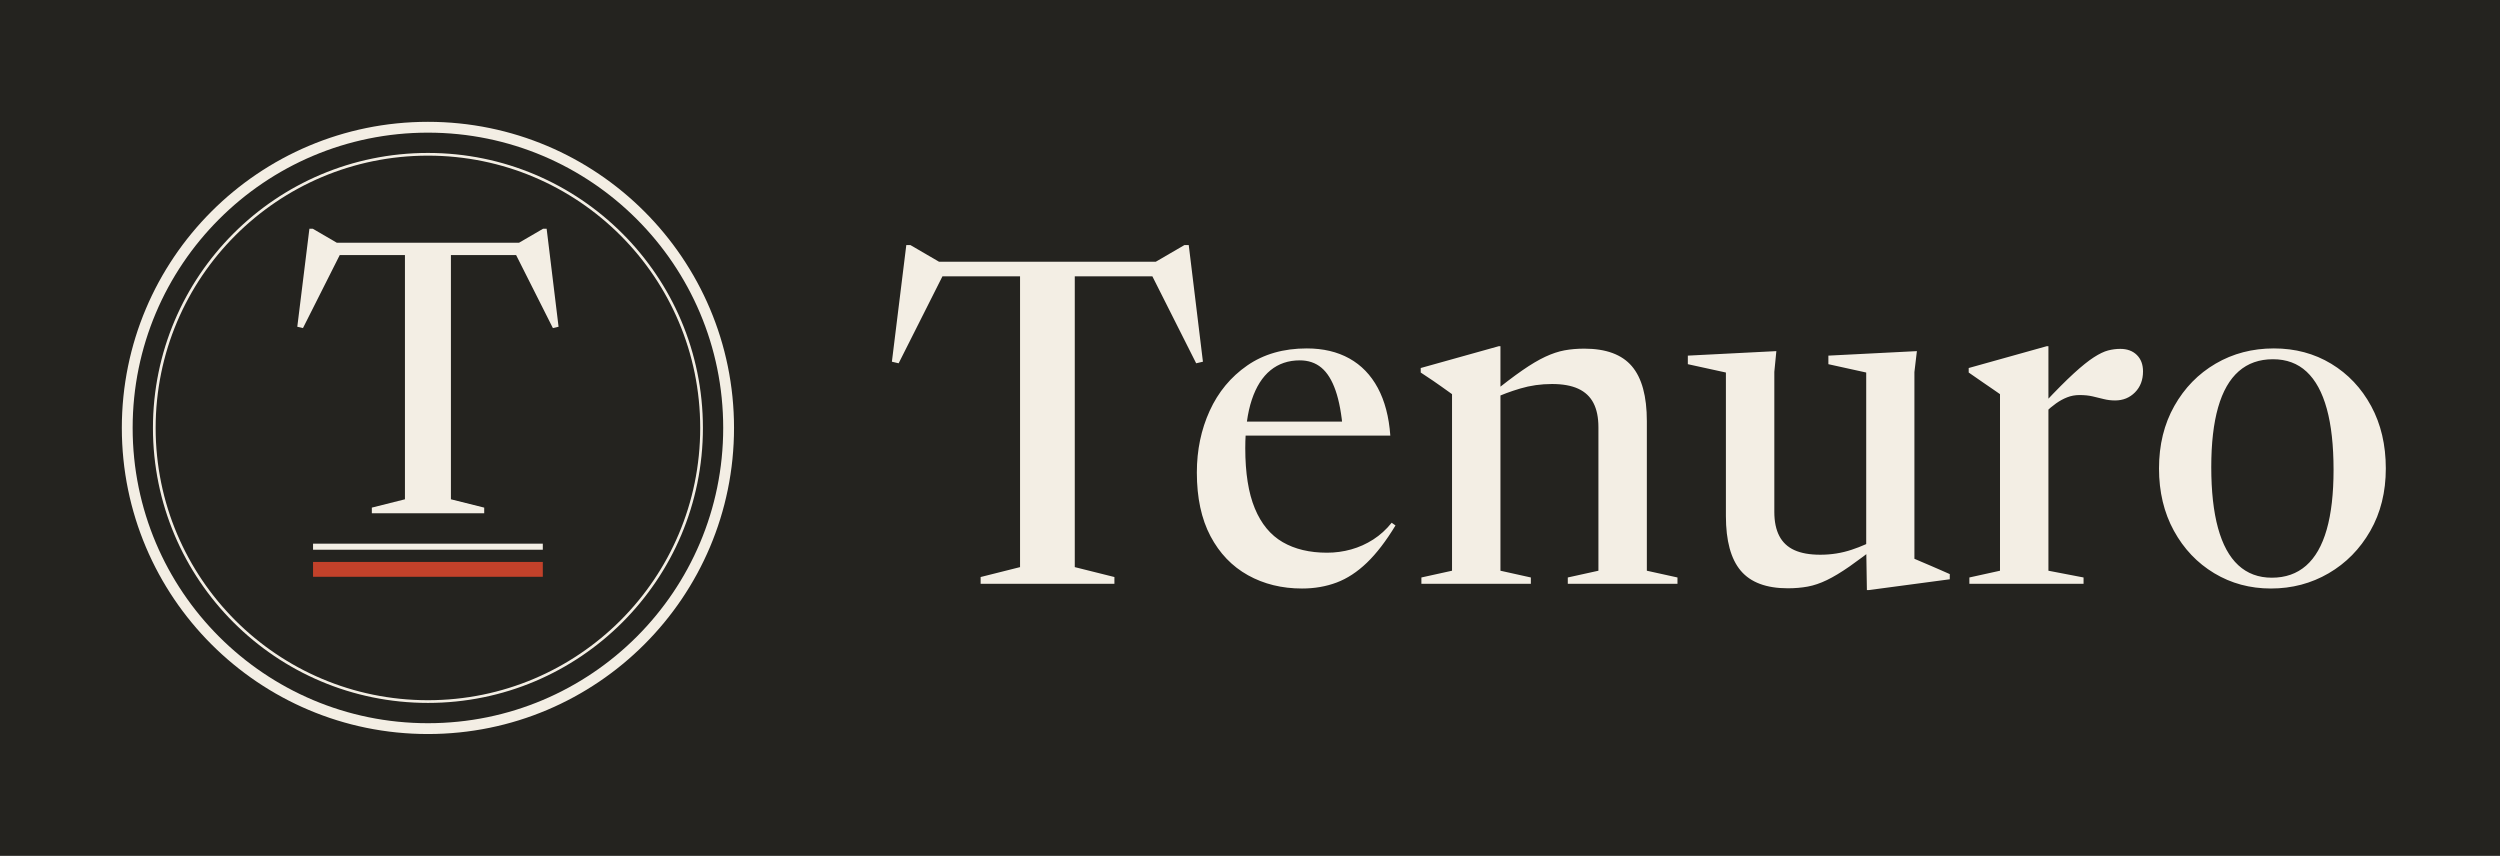
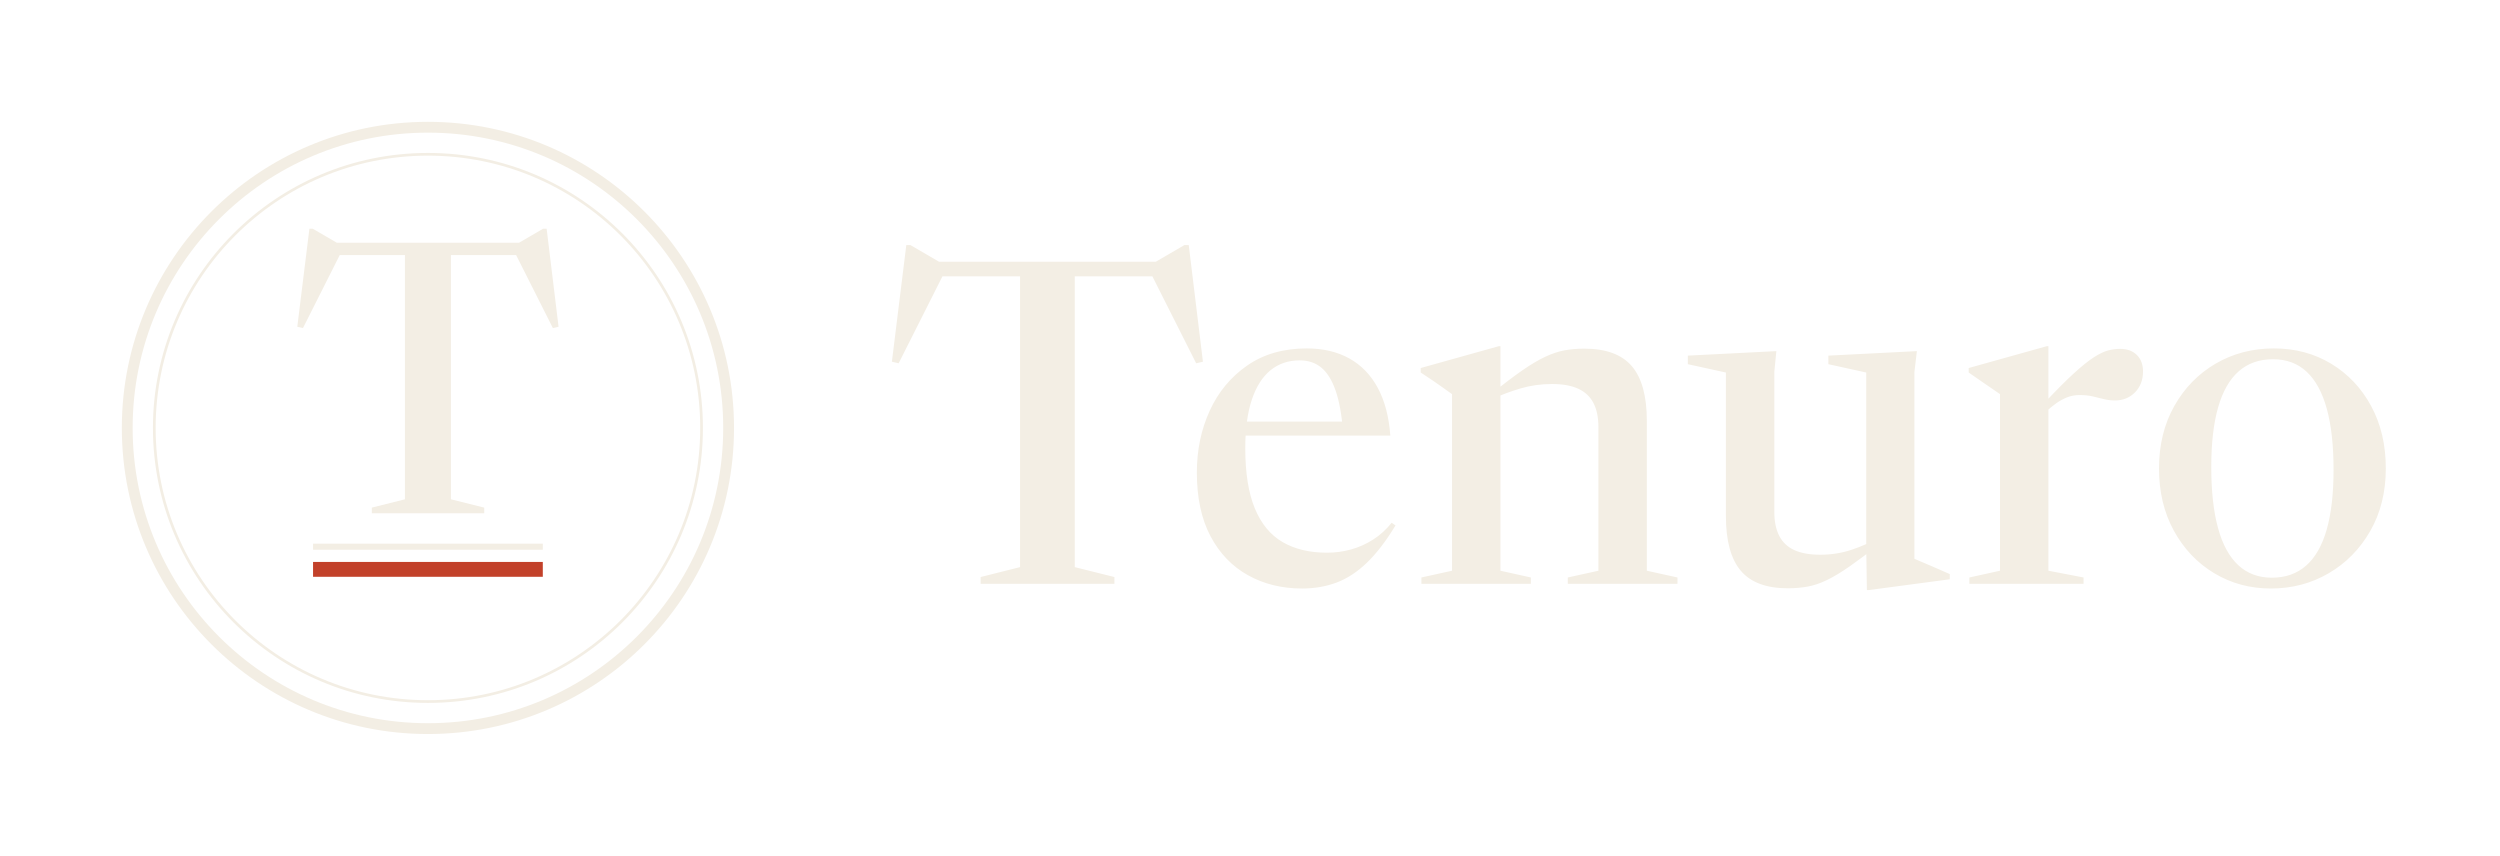
<svg xmlns="http://www.w3.org/2000/svg" viewBox="0 0 1110 380" width="1110" height="380">
-   <rect width="1110" height="380" fill="#24231F" />
  <g transform="translate(40,40.0) scale(0.2929688)">
    <circle cx="512.0" cy="512.0" r="455.7" fill="none" stroke="#F3EEE4" stroke-width="16.4" />
    <circle cx="512.0" cy="512.0" r="414.7" fill="none" stroke="#F3EEE4" stroke-width="4.1" />
    <path transform="translate(302.55,641.37)" d="M174.612 -401.121H244.285V-21.217L294.748 -8.602V0.0H124.436V-8.602L174.612 -21.217ZM373.309 -391.373H45.588L78.848 -397.394L20.07 -280.699L11.469 -282.706L29.819 -431.227H34.98L80.282 -404.849L52.47 -410.01H366.428L338.616 -404.849L383.918 -431.227H389.366L407.429 -282.706L398.828 -280.699L340.05 -397.394Z" fill="#F3EEE4" />
    <rect x="337.9" y="687.4" width="348.2" height="9.2" fill="#F3EEE4" />
    <rect x="337.9" y="715.1" width="348.2" height="22.5" fill="#C2412A" />
  </g>
  <path transform="translate(392.0,259.2)" d="M60.9 -139.9H85.2V-7.4L102.8 -3.0V0.0H43.4V-3.0L60.9 -7.4ZM130.2 -136.5H15.9L27.5 -138.6L7.0 -97.9L4.0 -98.6L10.4 -150.4H12.2L28.0 -141.2L18.3 -143.0H127.8L118.1 -141.2L133.9 -150.4H135.8L142.1 -98.6L139.1 -97.9L118.6 -138.6ZM188.2 -104.5Q199.1 -104.5 207.1 -100.05Q215.1 -95.6 219.75 -86.95Q224.4 -78.3 225.3 -65.8H158.8V-72.0H213.6L204.3 -67.8Q203.4 -78.9 201 -85.8Q198.6 -92.7 194.7 -95.95Q190.8 -99.2 185.1 -99.2Q177.5 -99.2 172.1 -94.8Q166.7 -90.4 163.8 -81.7Q160.9 -73.0 160.9 -60.2Q160.9 -43.7 165.15 -33.45Q169.4 -23.2 177.5 -18.5Q185.6 -13.8 197.2 -13.8Q202.7 -13.8 207.9 -15.25Q213.1 -16.7 217.7 -19.65Q222.3 -22.6 225.9 -27.1L227.6 -25.9Q221.3 -15.5 214.9 -9.35Q208.5 -3.2 201.45 -0.55Q194.4 2.1 186.1 2.1Q172.7 2.1 162.1 -3.8Q151.5 -9.7 145.45 -21.15Q139.4 -32.6 139.4 -49.4Q139.4 -64.3 145.1 -76.8Q150.8 -89.3 161.75 -96.9Q172.7 -104.5 188.2 -104.5ZM274.2 -85.1V-5.8L287.7 -2.8V0.0H239.1V-2.8L252.7 -5.8V-84.2Q251.1 -85.3 248.15 -87.45Q245.2 -89.6 238.8 -93.8V-95.8L273.5 -105.5H274.2ZM304.1 -2.8 317.7 -5.8V-69.5Q317.7 -76.0 315.5 -80.25Q313.3 -84.5 308.75 -86.6Q304.2 -88.7 297.1 -88.7Q289.7 -88.7 283.0 -86.7Q276.3 -84.7 271.5 -82.4L270.4 -84.5Q278.2 -90.8 283.9 -94.75Q289.6 -98.7 294.1 -100.8Q298.6 -102.9 302.65 -103.65Q306.7 -104.4 311.4 -104.4Q325.9 -104.4 332.55 -96.6Q339.2 -88.8 339.2 -72.2V-5.8L352.8 -2.8V0.0H304.1ZM395.8 -31.9Q395.8 -25.5 398.0 -21.25Q400.2 -17.0 404.7 -14.95Q409.2 -12.9 416.2 -12.9Q423.5 -12.9 430.1 -15.1Q436.7 -17.3 441.3 -20.1L442.7 -17.8Q434.8 -11.6 429.2 -7.7Q423.6 -3.8 419.15 -1.65Q414.7 0.5 410.6 1.25Q406.5 2.0 401.8 2.0Q387.5 2.0 380.9 -5.8Q374.3 -13.6 374.3 -30.1V-93.8L357.4 -97.5V-101.3L396.7 -103.3L395.8 -94.1ZM436.9 2.8 436.6 -16.2V-93.8L419.8 -97.5V-101.3L459.1 -103.3L458.0 -94.0V-11.1Q458.9 -10.7 460.9 -9.85Q462.9 -9.0 465.25 -8.0Q467.6 -7.0 469.85 -6.0Q472.1 -5.0 473.7 -4.3V-2.0L437.7 2.8ZM549.4 -104.3Q554.0 -104.3 556.75 -101.6Q559.5 -98.9 559.5 -94.3Q559.5 -88.6 555.95 -85.0Q552.4 -81.4 547.1 -81.4Q544.5 -81.4 542.1 -82.0Q539.7 -82.6 537.15 -83.2Q534.6 -83.8 531.3 -83.8Q528.4 -83.8 525.85 -82.8Q523.3 -81.8 520.9 -80.1Q518.5 -78.4 515.9 -75.9L515.8 -80.4Q523.5 -88.6 528.75 -93.4Q534.0 -98.2 537.65 -100.55Q541.3 -102.9 544.0 -103.6Q546.7 -104.3 549.4 -104.3ZM517.5 -85.7V-5.8L533.1 -2.8V0.0H482.4V-2.8L496 -5.8V-84.2Q494.7 -85.1 492.9 -86.35Q491.1 -87.6 488.45 -89.4Q485.8 -91.2 482.1 -93.8V-95.8L516.8 -105.5H517.5ZM616.7 -2.7Q625.8 -2.7 631.9 -8.05Q638.0 -13.4 641.05 -24.05Q644.1 -34.7 644.1 -50.6Q644.1 -66.8 641.1 -77.7Q638.1 -88.6 632.15 -94.15Q626.2 -99.7 617.2 -99.7Q608.1 -99.7 602.0 -94.35Q595.9 -89.0 592.85 -78.35Q589.8 -67.7 589.8 -51.8Q589.8 -35.7 592.8 -24.75Q595.8 -13.8 601.8 -8.25Q607.8 -2.7 616.7 -2.7ZM616.3 2.1Q602.4 2.1 591.1 -4.7Q579.8 -11.5 573.2 -23.55Q566.6 -35.6 566.6 -51.2Q566.6 -66.9 573.4 -78.95Q580.2 -91.0 591.75 -97.75Q603.3 -104.5 617.6 -104.5Q631.8 -104.5 643.05 -97.7Q654.3 -90.9 660.8 -78.9Q667.3 -66.9 667.3 -51.2Q667.3 -35.5 660.4 -23.45Q653.5 -11.4 641.9 -4.65Q630.3 2.1 616.3 2.1Z" fill="#F3EEE4" />
</svg>
